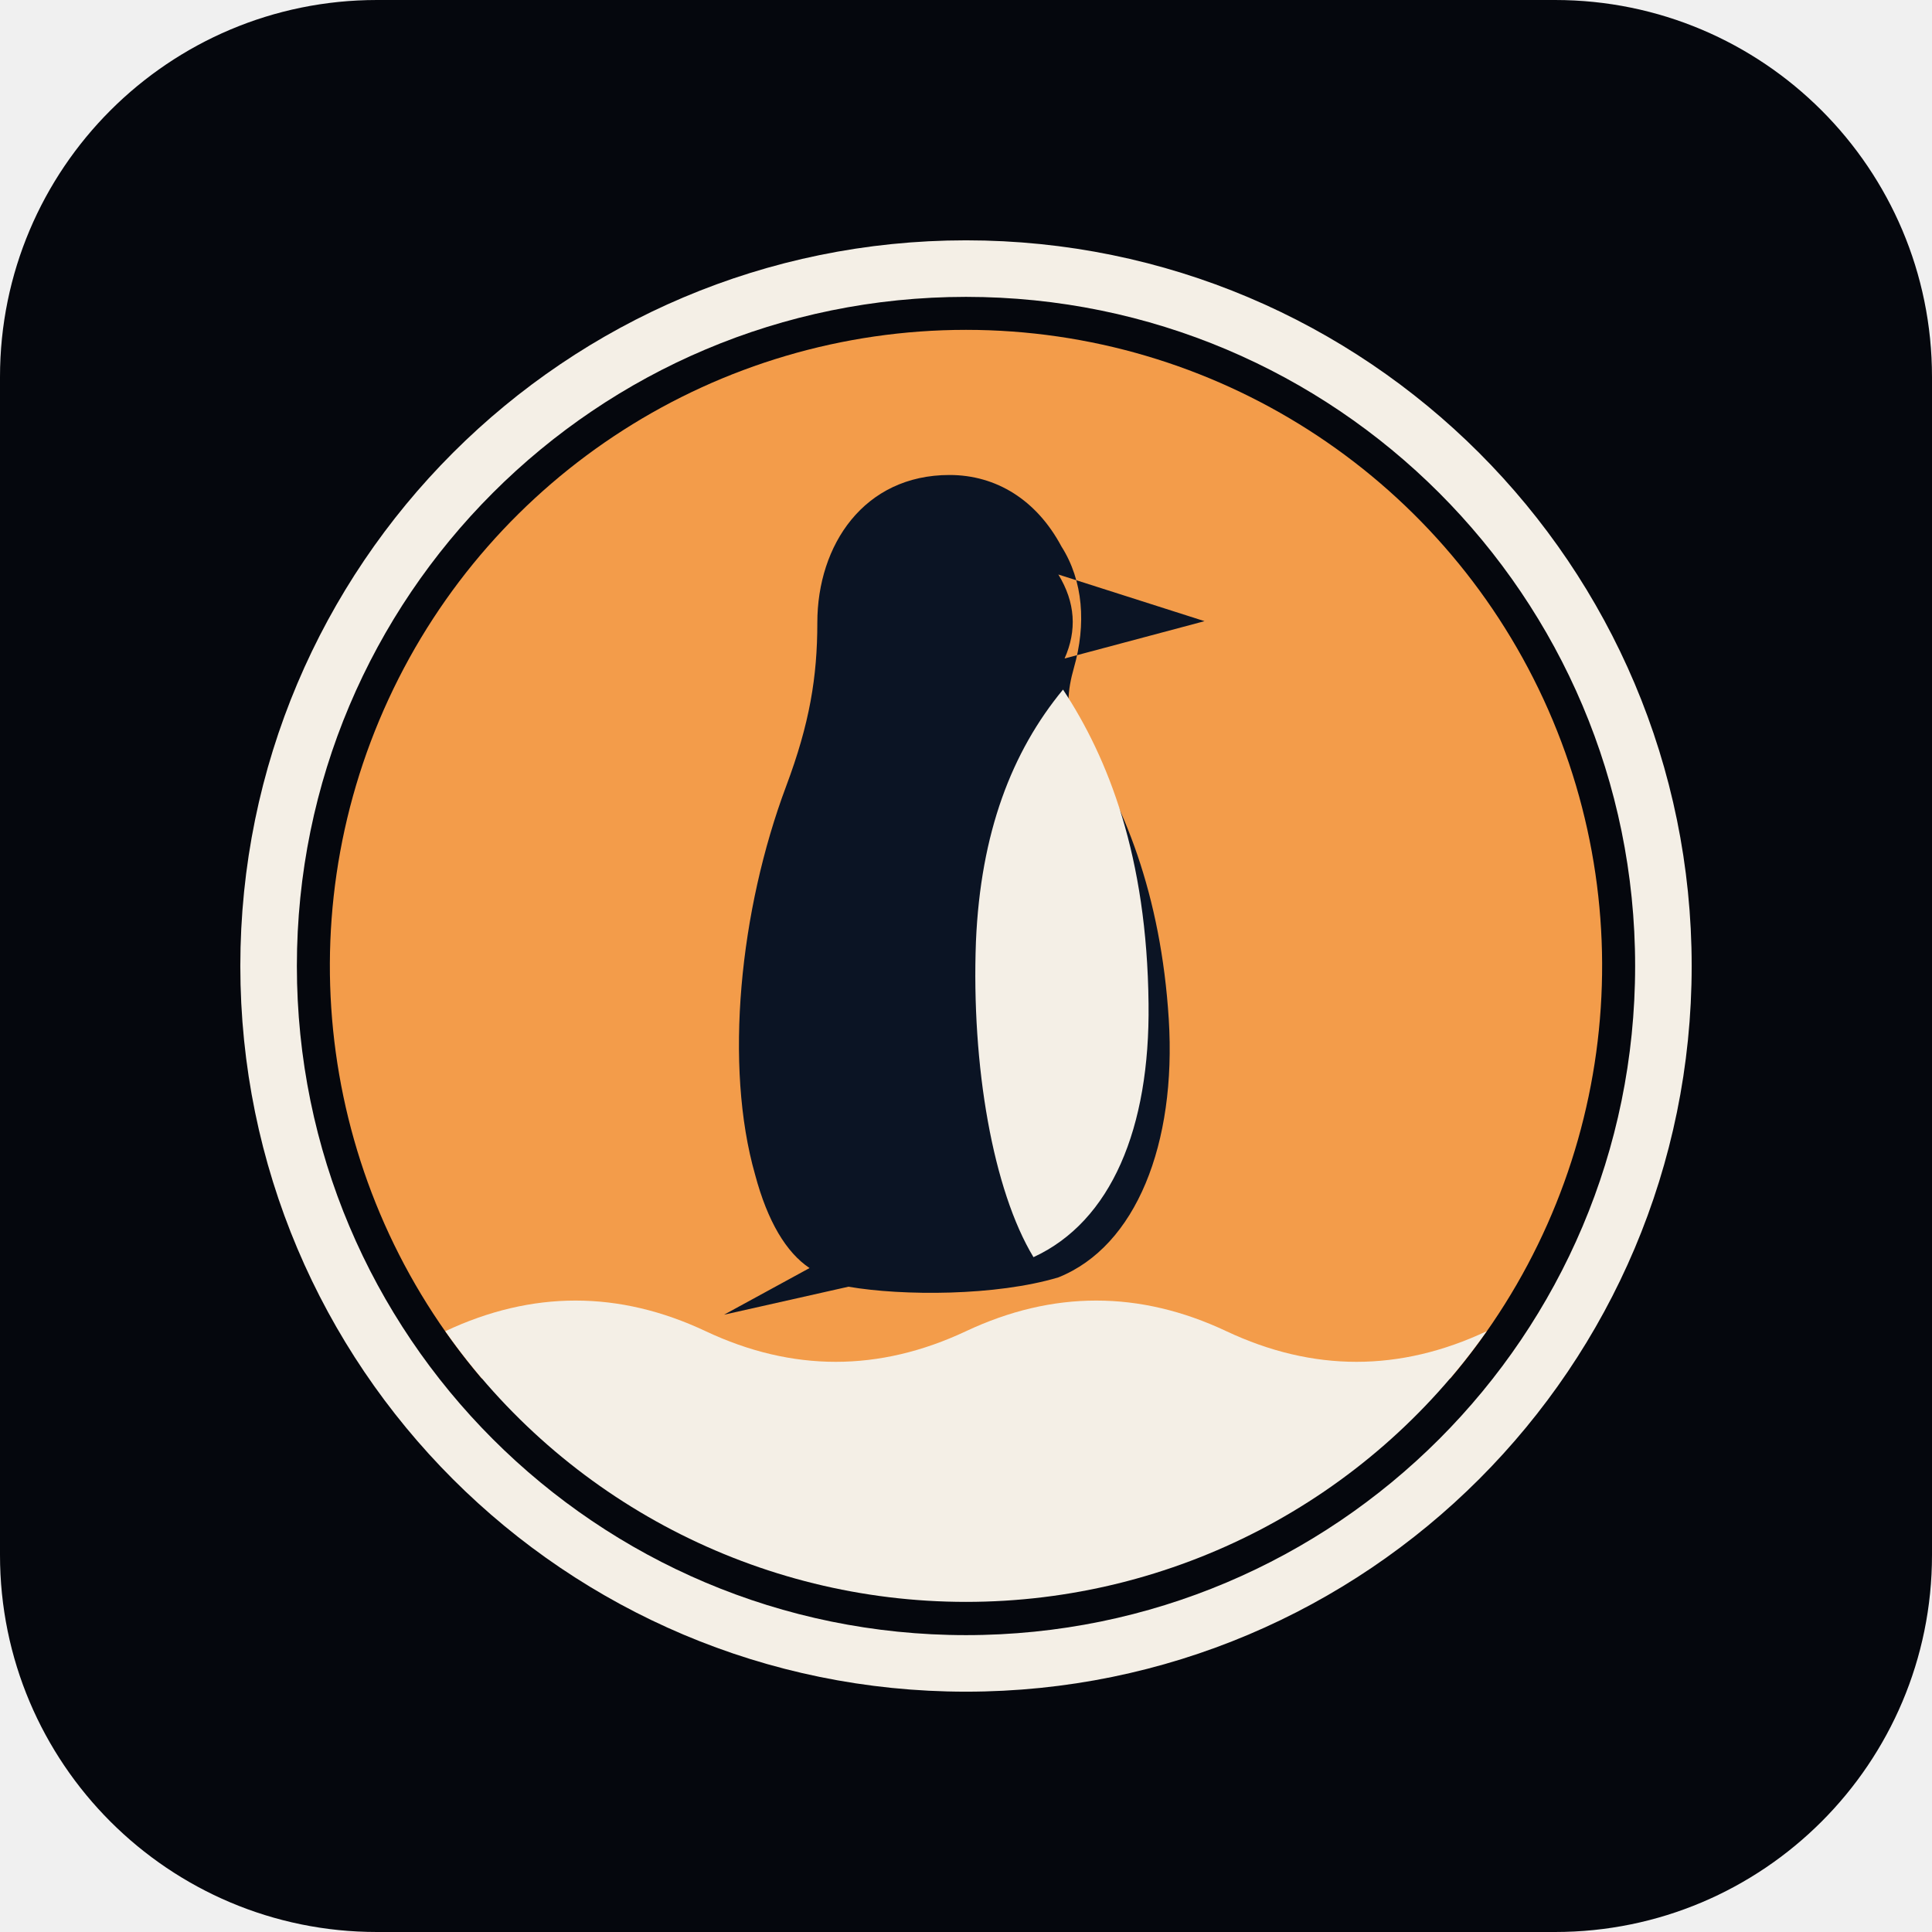
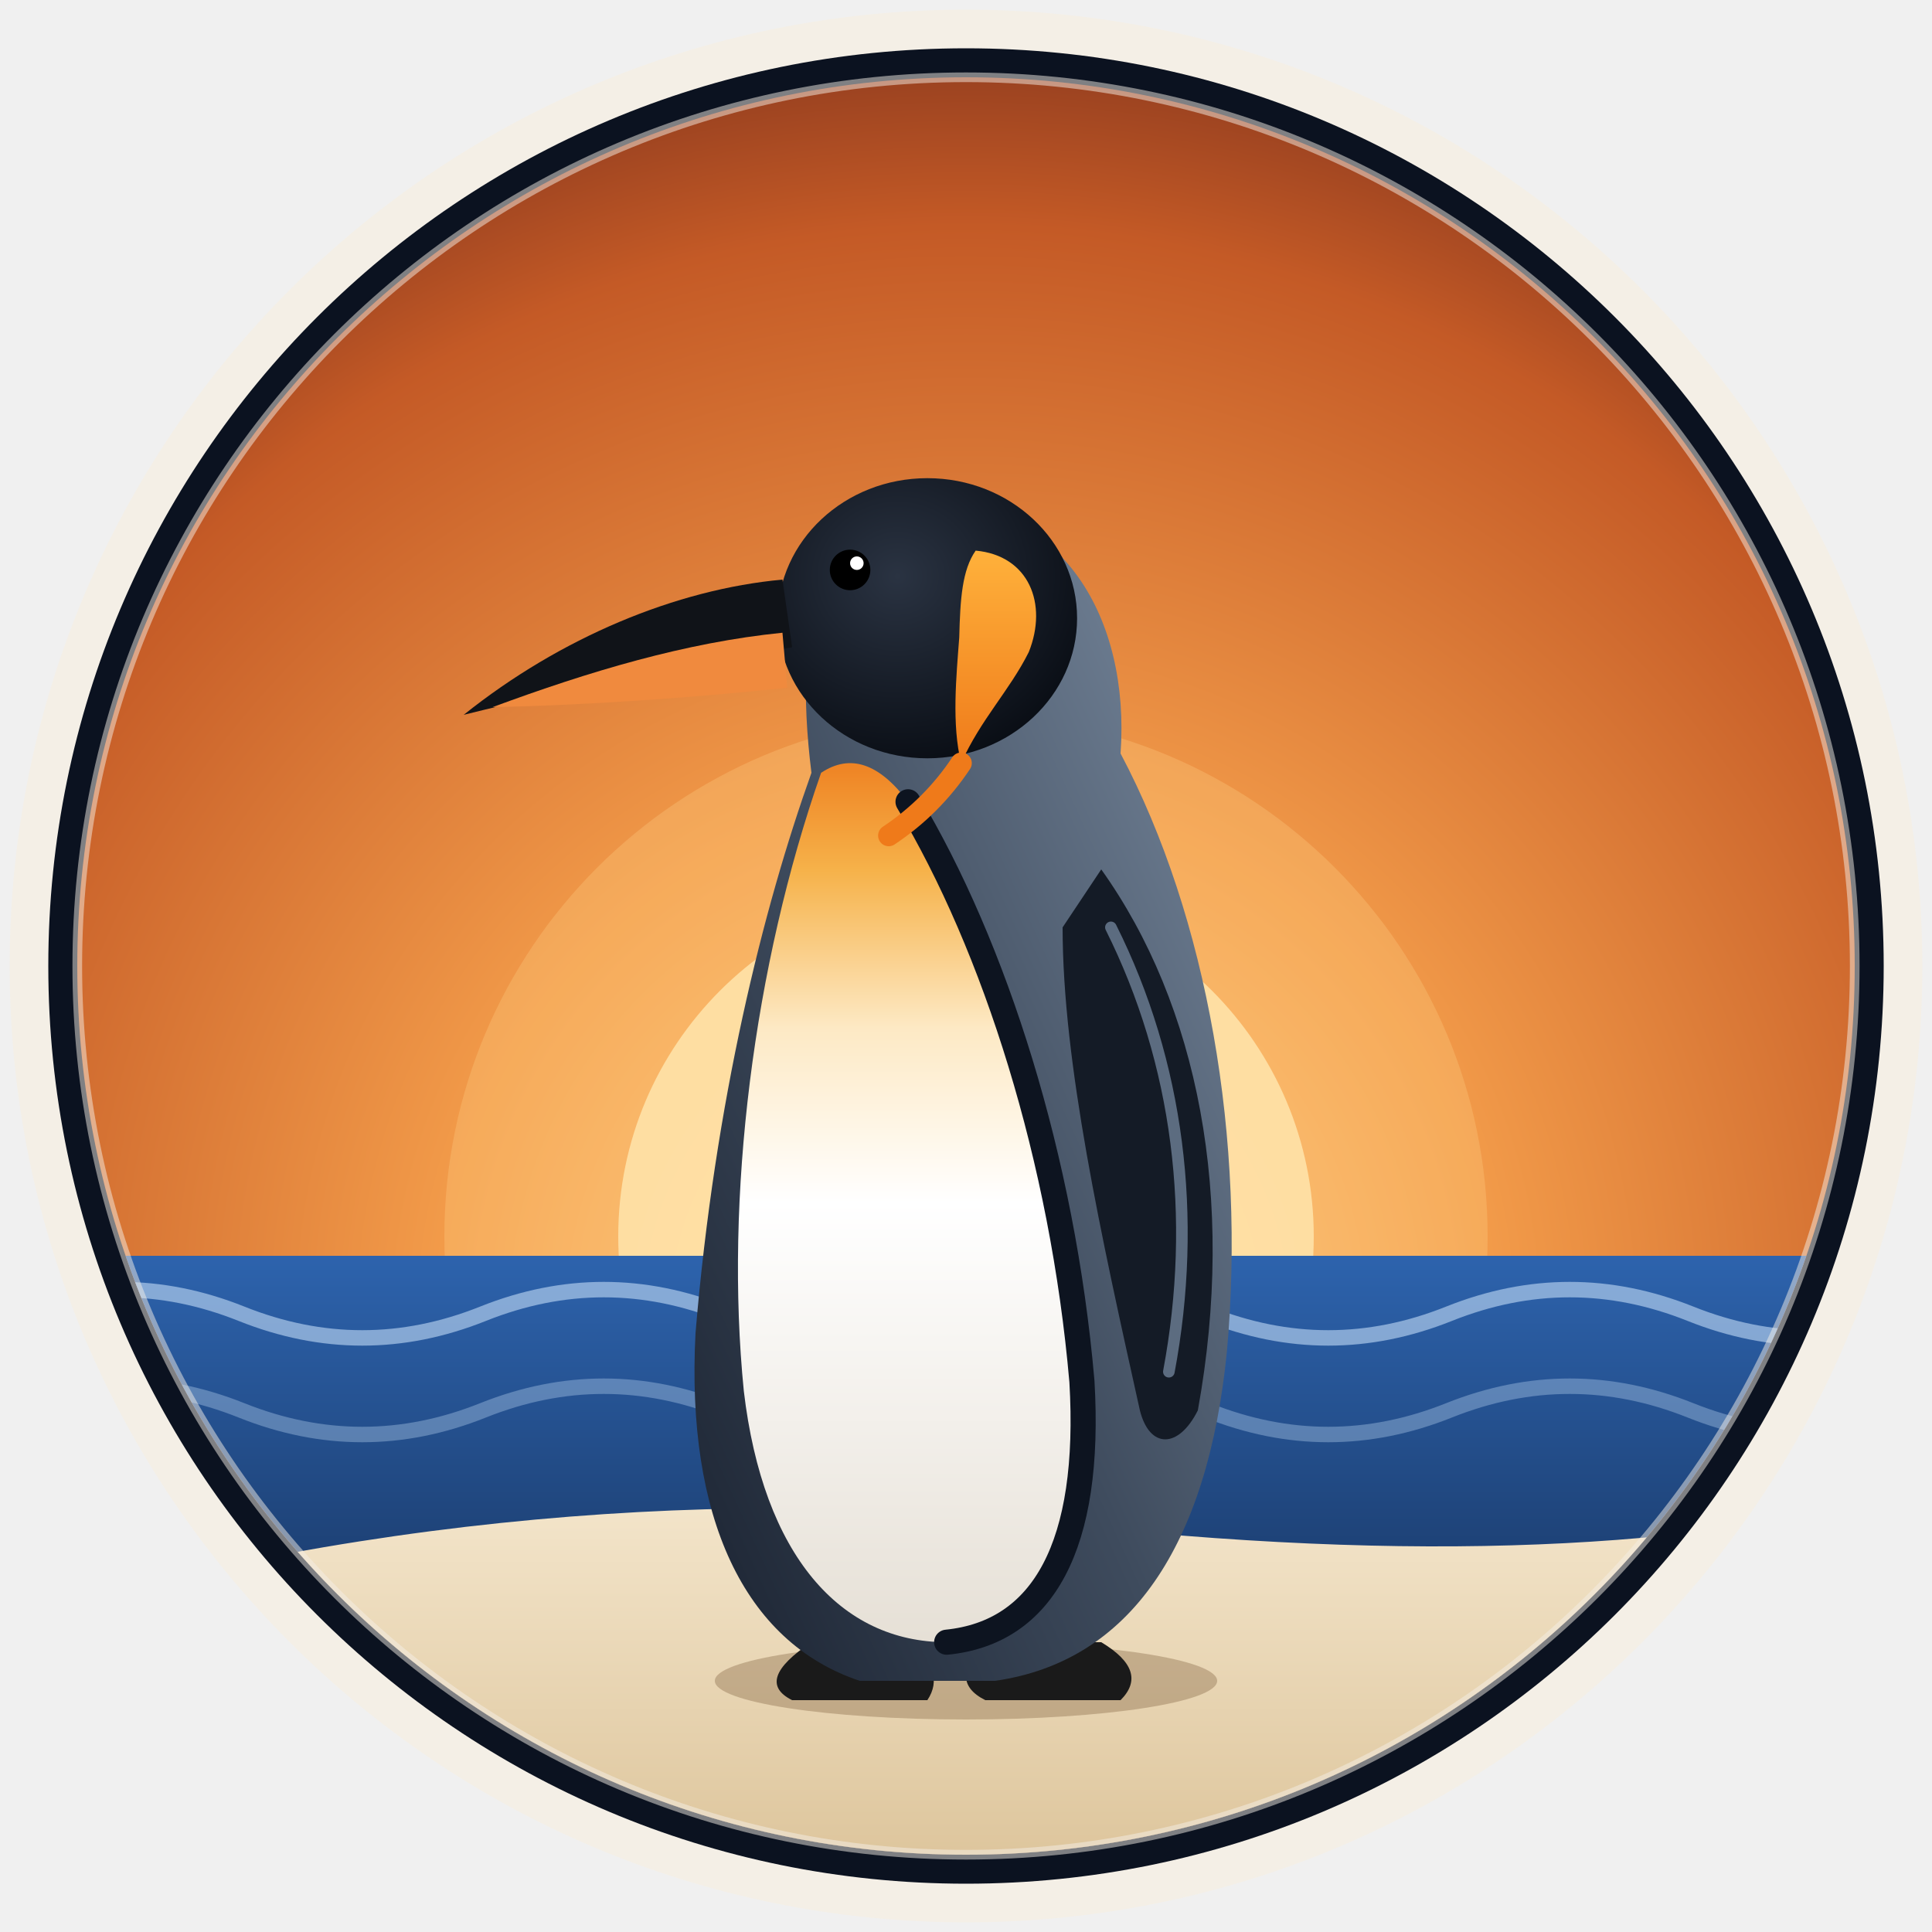
- <svg xmlns="http://www.w3.org/2000/svg" width="64" height="64" viewBox="0 0 82 82">
-   <rect width="82" height="82" fill="#05070d" rx="16" />
-   <g transform="translate(9 9)">
-     <path d="M32 5a27 27 0 0 1 20.56 44.5H11.44A27 27 0 0 1 32 5Z" fill="#f39c4a" />
-     <path d="M9.9 47.5q5.53-2.6 11.05 0t11.05 0 11.05 0 11.05 0A27 27 0 0 1 9.9 47.5Z" fill="#f4efe6" />
-     <path d="M2.4 32a29.6 29.6 0 1 0 59.2 0a29.6 29.6 0 1 0-59.2 0Z" fill="none" stroke="#f4efe6" stroke-width="2.4" stroke-linecap="round" />
-     <path d="M30 6C24.5 6 21.5 10.5 21.5 15.5C21.5 19 21 22 19.5 26C16.5 34 15.5 44 17.5 51C18.3 54 19.5 56 21 57L15.5 60L23.5 58.2C27 58.8 33 58.8 37 57.6C42 55.6 44.6 49 44.1 41C43.6 33 41.2 27 38.2 22.6C37.4 21.4 37.6 19.8 38 18.4C38.8 15.6 38.6 12.8 37.2 10.6C35.6 7.6 33 6 30 6Z M37 12.4L46.4 15.4L37.4 17.8C38.2 16 38.1 14.2 37 12.4Z" transform="translate(11.5 7.2) scale(0.66)" fill="#0b1424" />
-     <path d="M37.3 19.8C40.2 24.2 42.7 30.5 42.8 40C42.9 48 40.4 54 35.4 56.3C32.8 52 31.4 44 31.7 36C32 29 34 23.8 37.3 19.8Z" transform="translate(11.5 7.2) scale(0.66)" fill="#f4efe6" />
+ <svg xmlns="http://www.w3.org/2000/svg" width="64" height="64" viewBox="0 0 200 200">
+   <g transform="translate(0 0)">
+     <defs>
+       <radialGradient id="sky-pg" cx="50%" cy="68%" r="70%">
+         <stop offset="0" stop-color="#ffd38a" />
+         <stop offset="0.38" stop-color="#f39c4a" />
+         <stop offset="0.8" stop-color="#c45a26" />
+         <stop offset="1" stop-color="#7a2f1c" />
+       </radialGradient>
+       <linearGradient id="sea-pg" x1="0" y1="0" x2="0" y2="1">
+         <stop offset="0" stop-color="#2d63ad" />
+         <stop offset="1" stop-color="#0a1730" />
+       </linearGradient>
+       <linearGradient id="sand-pg" x1="0" y1="0" x2="0" y2="1">
+         <stop offset="0" stop-color="#f4e6cc" />
+         <stop offset="1" stop-color="#d9bf93" />
+       </linearGradient>
+       <linearGradient id="back-pg" x1="1" y1="0" x2="0" y2="1">
+         <stop offset="0" stop-color="#7d8ea3" />
+         <stop offset="0.55" stop-color="#3e4b5d" />
+         <stop offset="1" stop-color="#1a2230" />
+       </linearGradient>
+       <linearGradient id="belly-pg" x1="0" y1="0" x2="0" y2="1">
+         <stop offset="0" stop-color="#ef8424" />
+         <stop offset="0.12" stop-color="#f6b24a" />
+         <stop offset="0.3" stop-color="#fde9c4" />
+         <stop offset="0.5" stop-color="#ffffff" />
+         <stop offset="1" stop-color="#e6e0d6" />
+       </linearGradient>
+       <linearGradient id="ear-pg" x1="0" y1="0" x2="0" y2="1">
+         <stop offset="0" stop-color="#ffb13b" />
+         <stop offset="1" stop-color="#ef7a1a" />
+       </linearGradient>
+       <radialGradient id="head-pg" cx="40%" cy="35%" r="70%">
+         <stop offset="0" stop-color="#2a3342" />
+         <stop offset="1" stop-color="#090d14" />
+       </radialGradient>
+       <clipPath id="badge-pg">
+         <circle cx="100" cy="100" r="92" />
+       </clipPath>
+     </defs>
+     <circle cx="100" cy="100" r="99" fill="#f4efe6" />
+     <circle cx="100" cy="100" r="95" fill="#0b1220" />
+     <g clip-path="url(#badge-pg)">
+       <rect width="200" height="200" fill="url(#sky-pg)" />
+       <g class="pg-sun" style="transform-origin:100px 128px;transform-box:view-box">
+         <circle cx="100" cy="128" r="54" fill="#ffd38a" opacity="0.28" />
+         <circle cx="100" cy="128" r="36" fill="#ffe2a8" opacity="0.9" />
+       </g>
+       <rect y="130" width="200" height="70" fill="url(#sea-pg)" />
+       <g class="pg-waves">
+         <path d="M-200 136 q12.5 -5 25 0 t25 0 t25 0 t25 0 t25 0 t25 0 t25 0 t25 0 t25 0 t25 0 t25 0 t25 0 t25 0 t25 0 t25 0 t25 0" fill="none" stroke="#c3dcf7" stroke-opacity="0.6" stroke-width="1.6" stroke-linecap="round" />
+         <path d="M-200 146 q12.5 -5 25 0 t25 0 t25 0 t25 0 t25 0 t25 0 t25 0 t25 0 t25 0 t25 0 t25 0 t25 0 t25 0 t25 0 t25 0 t25 0" fill="none" stroke="#c3dcf7" stroke-opacity="0.35" stroke-width="1.6" stroke-linecap="round" />
+       </g>
+       <path d="M0 168 C40 156 80 154 112 158 C150 162 178 160 200 154 V200 H0 Z" fill="url(#sand-pg)" />
+       <g class="pg-body" style="transform-origin:100px 172px;transform-box:view-box">
+         <ellipse cx="100" cy="174" rx="26" ry="4" fill="#7a5b3a" opacity="0.35" />
+         <path d="M84 170 q-6 4 -2 6 h14 q2 -3 -2 -6 Z" fill="#1a1a1a" />
+         <path d="M102 170 q-4 4 0 6 h14 q3 -3 -2 -6 Z" fill="#1a1a1a" />
+         <path d="M96 52 C110 52 117 64 116 78 C125 95 129 118 127 140 C125 160 117 172 103 174 L89 174 C77 170 71 157 72 138 C74 114 79 94 84 80 C82 64 85 52 96 52 Z" fill="url(#back-pg)" />
+         <path d="M85 80 C78 100 75 124 77 144 C79 161 87 170 98 170 C108 169 113 160 112 143 C110 120 103 98 94 83 C91 79 88 78 85 80 Z" fill="url(#belly-pg)" />
+         <path d="M94 83 C103 98 110 120 112 143 C113 160 108 169 98 170" fill="none" stroke="#0d1420" stroke-width="2.6" stroke-linecap="round" />
+         <g class="pg-flipper" style="transform-origin:116px 92px;transform-box:view-box">
+           <path d="M114 90 C124 104 128 124 124 146 C122 150 119 150 118 146 C114 128 110 110 110 96 Z" fill="#141b26" />
+           <path d="M115 96 C122 110 124 126 121 142" fill="none" stroke="#5c6c80" stroke-width="1.2" stroke-linecap="round" />
+         </g>
+         <g class="pg-head" style="transform-origin:98px 76px;transform-box:view-box">
+           <ellipse cx="96" cy="64" rx="15.5" ry="14.5" fill="url(#head-pg)" />
+           <path d="M101 57 C106.5 57.5 108.5 62.5 106.5 67.5 C104.5 71.5 101.5 74.5 99.5 79 C98.5 75 99 70 99.3 66 C99.4 62 99.6 59 101 57 Z" fill="url(#ear-pg)" />
+           <path d="M99.5 79 C97.5 82 95 84.5 92 86.5" fill="none" stroke="#ef7a1a" stroke-width="2.2" stroke-linecap="round" />
+           <path d="M81 60 C70 61 58 66 48 74 C60 71 71 69 82 67 Z" fill="#101318" />
+           <path d="M81 65.5 C71 66.5 61 69.5 51 73.2 C61 73 72 72.2 81.5 71.2 Z" fill="#f08a3e" />
+           <g class="pg-eye" style="transform-origin:88px 59px;transform-box:view-box">
+             <circle cx="88" cy="59" r="2.1" fill="#000" />
+             <circle cx="88.7" cy="58.3" r="0.7" fill="#fff" />
+           </g>
+         </g>
+       </g>
+     </g>
+     <circle cx="100" cy="100" r="92" fill="none" stroke="#f4efe6" stroke-opacity="0.5" stroke-width="1" />
  </g>
</svg>
